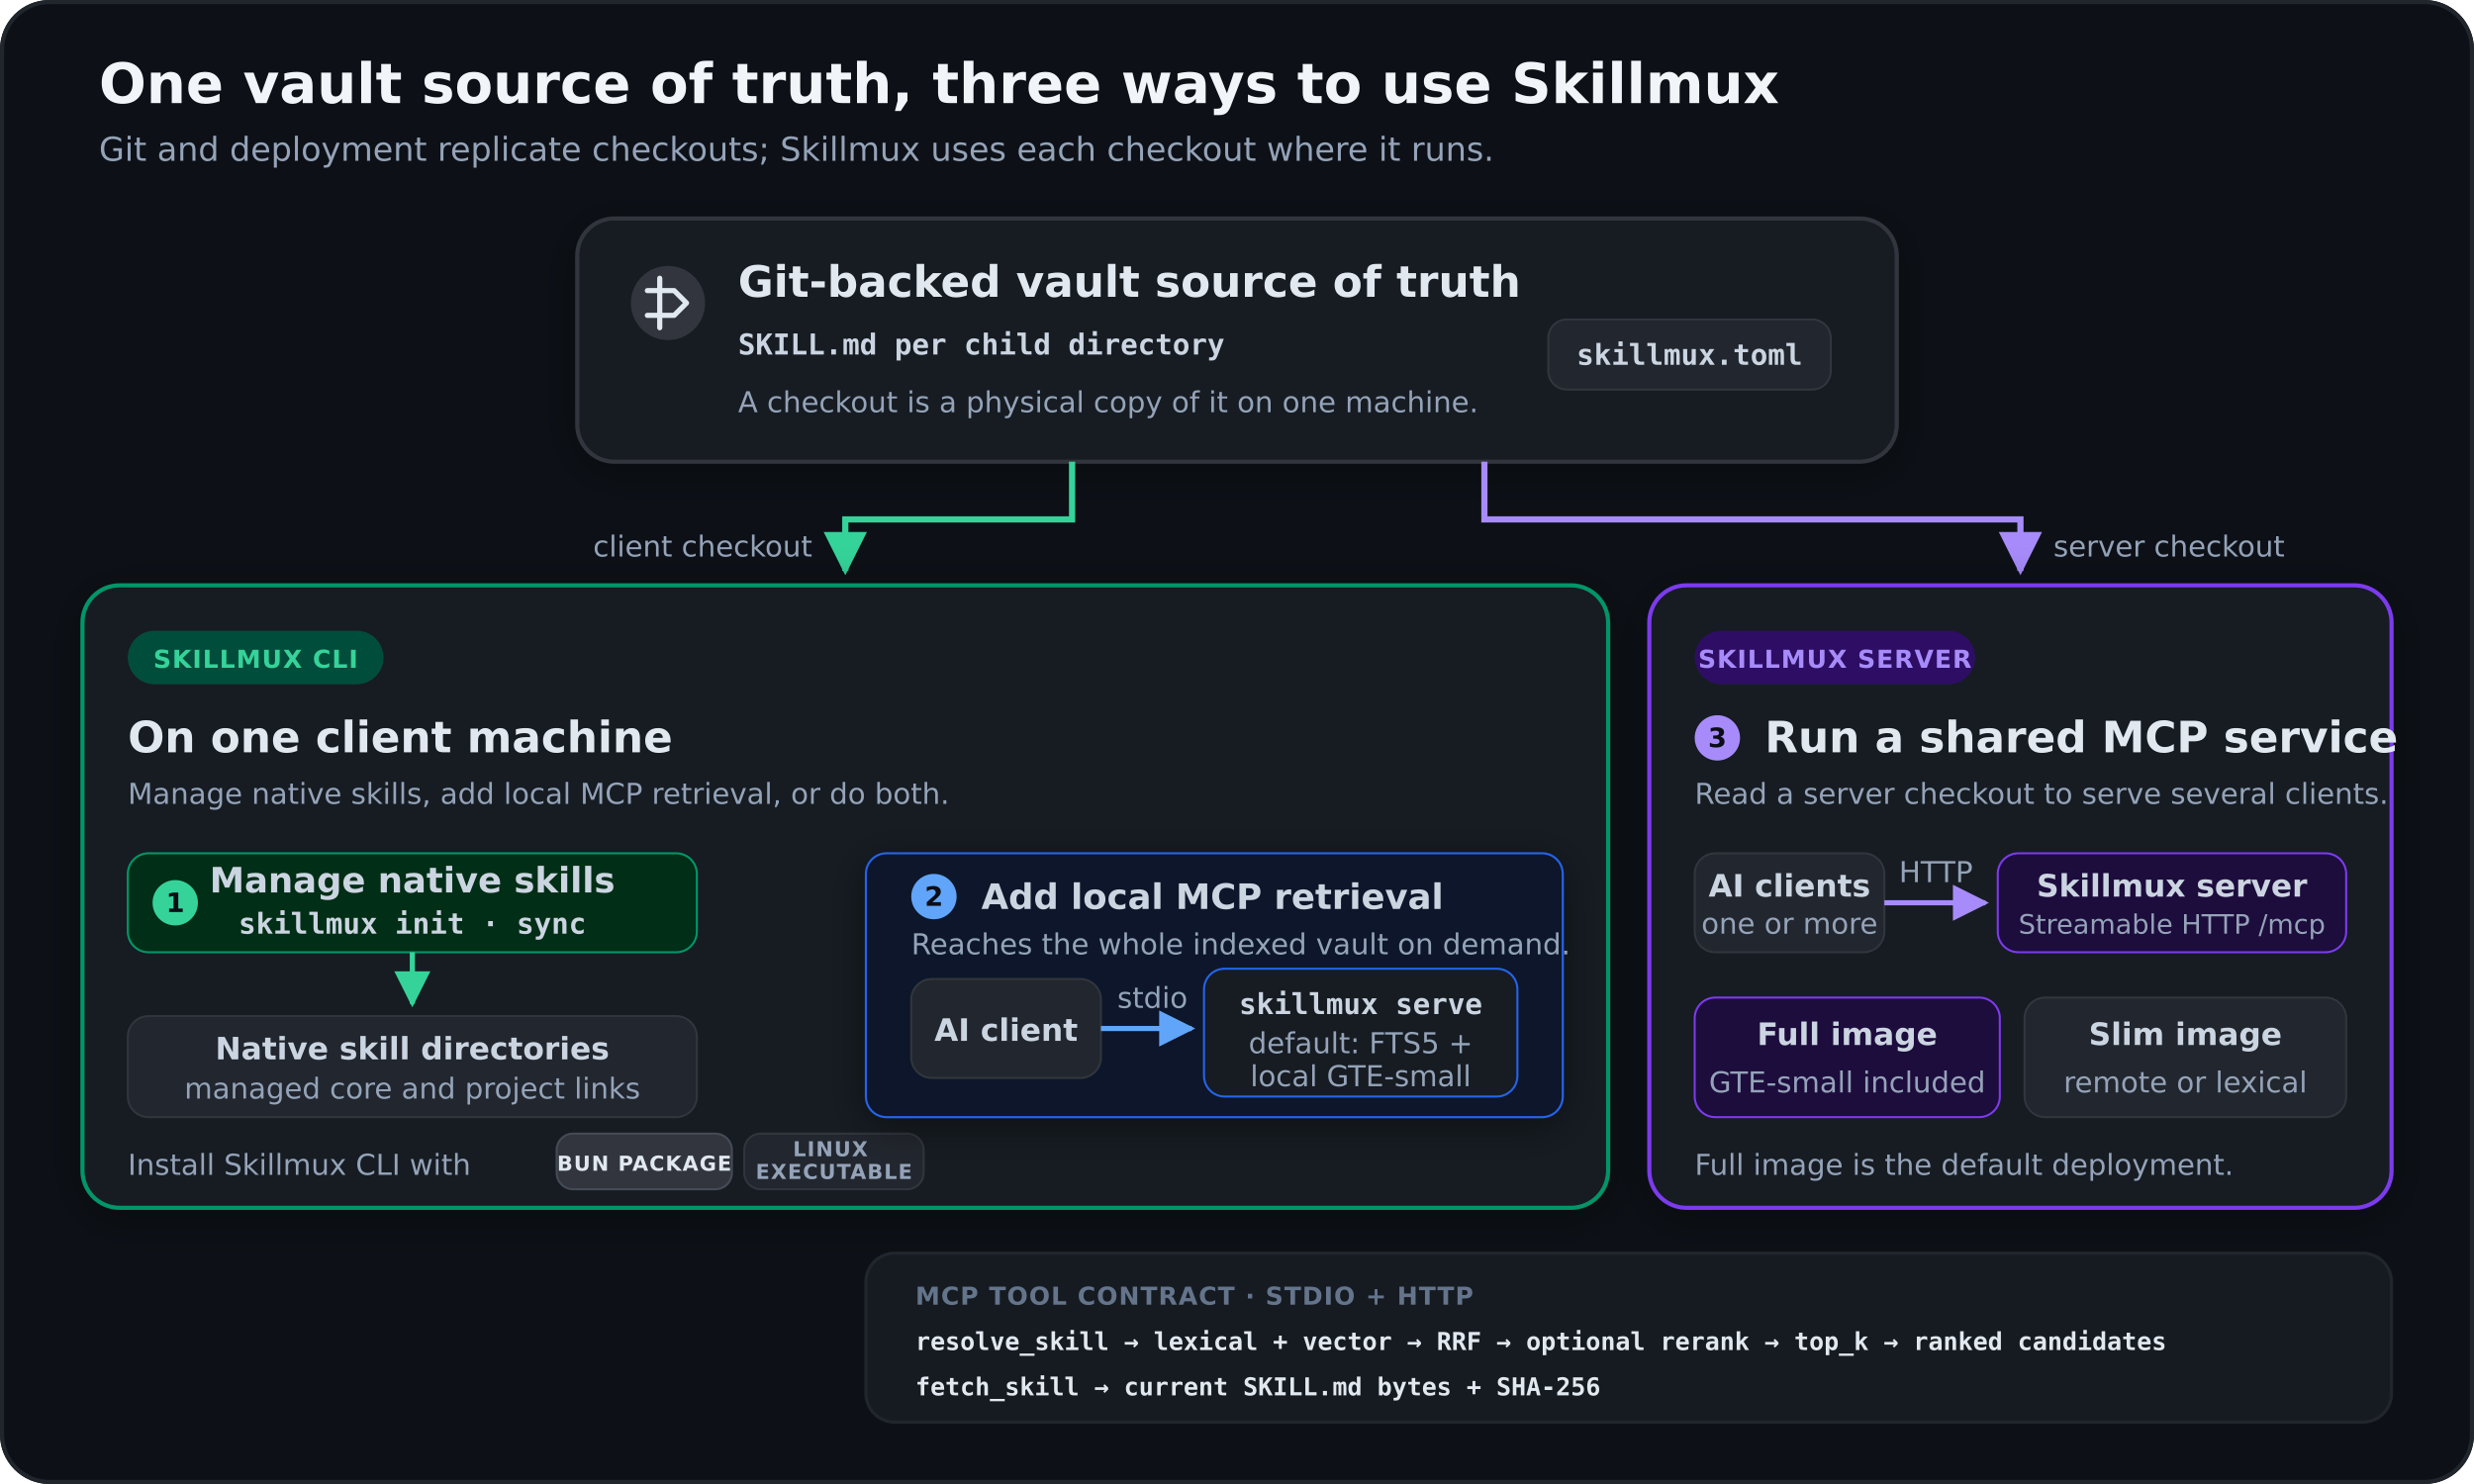
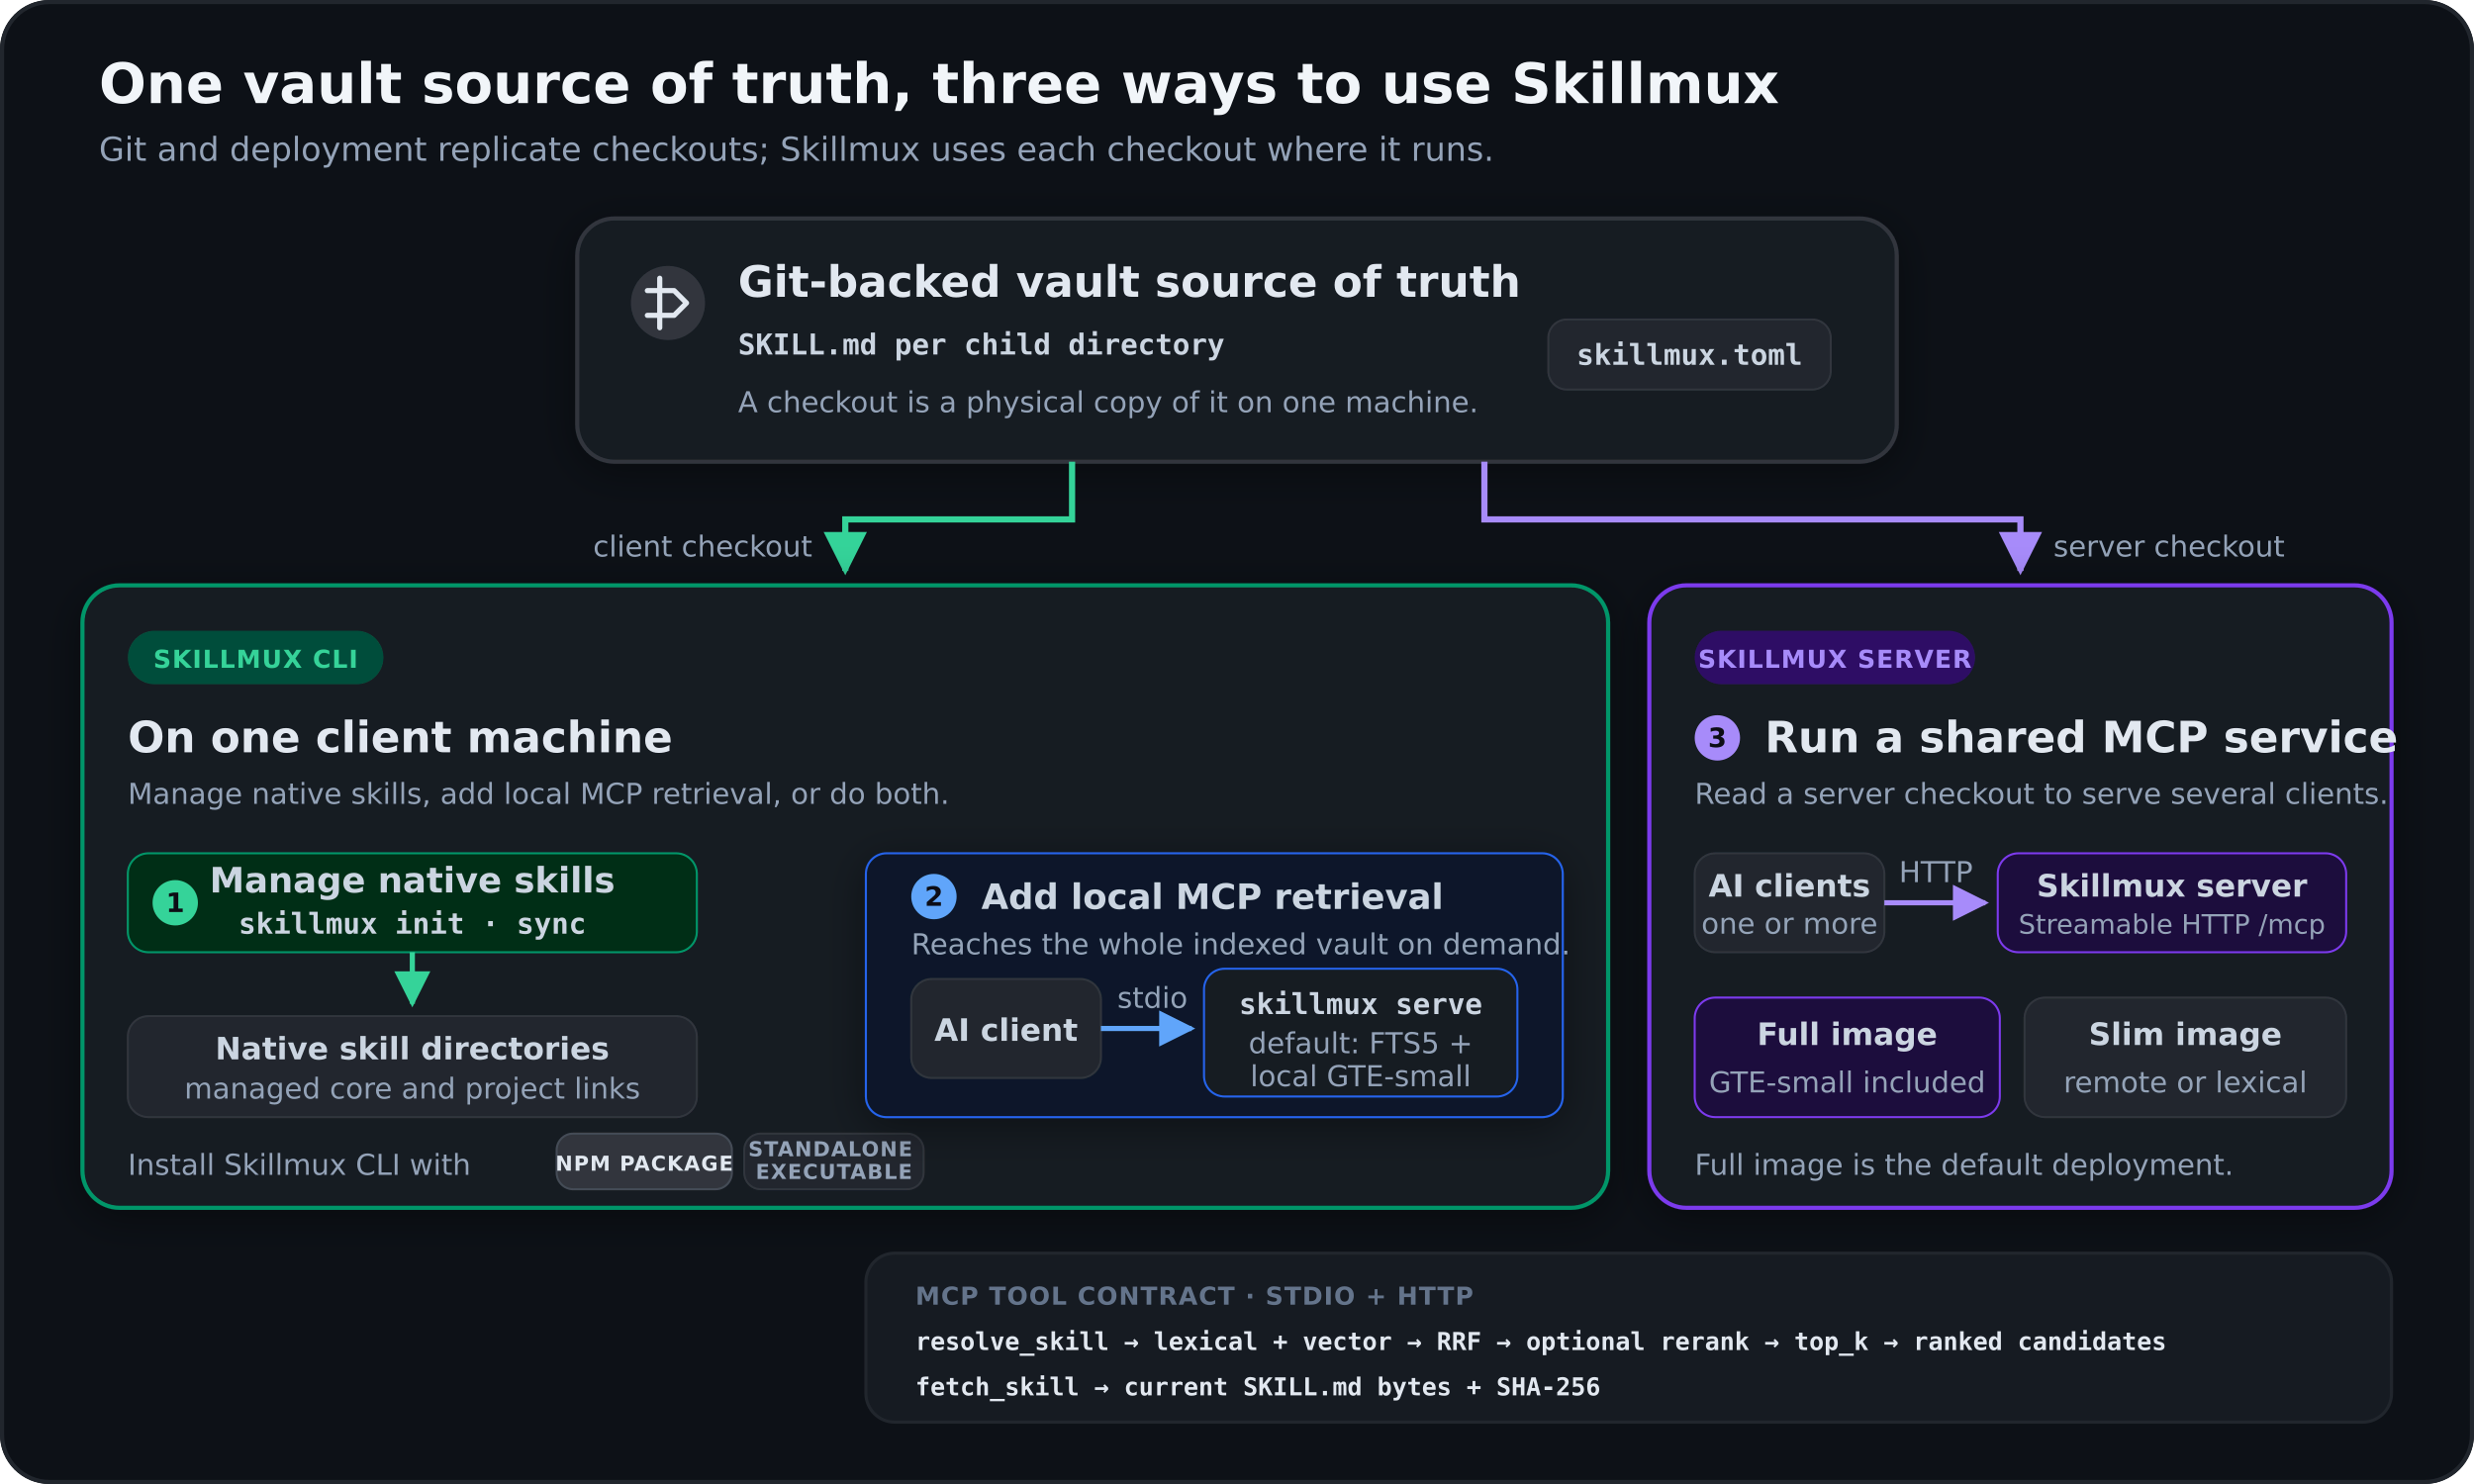
<svg xmlns="http://www.w3.org/2000/svg" viewBox="0 0 1200 720" role="img" aria-labelledby="title desc">
  <defs>
    <filter id="shadow" x="-15%" y="-15%" width="130%" height="140%">
      <feDropShadow dx="0" dy="4" stdDeviation="10" flood-color="#000000" flood-opacity="0.40" />
    </filter>
    <marker id="arrow-teal" viewBox="0 0 10 10" refX="9" refY="5" markerWidth="7" markerHeight="7" orient="auto">
      <path d="M0 0L10 5L0 10Z" fill="#34d399" />
    </marker>
    <marker id="arrow-blue" viewBox="0 0 10 10" refX="9" refY="5" markerWidth="7" markerHeight="7" orient="auto">
      <path d="M0 0L10 5L0 10Z" fill="#60a5fa" />
    </marker>
    <marker id="arrow-violet" viewBox="0 0 10 10" refX="9" refY="5" markerWidth="7" markerHeight="7" orient="auto">
      <path d="M0 0L10 5L0 10Z" fill="#a78bfa" />
    </marker>
    <style>
      text {
        font-family: "DejaVu Sans", Arial, sans-serif;
      }
      .title {
        font-size: 27px;
        font-weight: 750;
        fill: #f1f5f9;
      }
      .subtitle {
        font-size: 16px;
        font-weight: 400;
        fill: #94a3b8;
      }
      .card-title {
        font-size: 21px;
        font-weight: 750;
        fill: #e2e8f0;
      }
      .label {
        font-size: 15px;
        font-weight: 650;
        fill: #cbd5e1;
      }
      .body {
        font-size: 14px;
        font-weight: 400;
        fill: #94a3b8;
      }
      .mono {
        font-family: "DejaVu Sans Mono", Consolas, monospace;
        font-size: 14px;
        font-weight: 650;
        fill: #cbd5e1;
      }
      .mono-light {
        fill: #e2e8f0;
      }
      .chip {
        font-size: 12px;
        font-weight: 750;
        letter-spacing: .5px;
      }
    </style>
  </defs>
  <rect width="1200" height="720" rx="24" fill="#0d1117" />
  <rect x="1" y="1" width="1198" height="718" rx="23" fill="none" stroke="#21262d" stroke-width="2" />
  <text x="48" y="50" class="title">One vault source of truth, three ways to use Skillmux</text>
  <text x="48" y="78" class="subtitle">Git and deployment replicate checkouts; Skillmux uses each checkout where it runs.</text>
  <g filter="url(#shadow)">
    <rect x="280" y="106" width="640" height="118" rx="18" fill="#161b22" stroke="#30363d" stroke-width="2" />
    <circle cx="324" cy="147" r="18" fill="#30363d" />
    <path d="M314 141H327L333 147L327 153H314M320 135V159" fill="none" stroke="#e2e8f0" stroke-width="2.5" stroke-linecap="round" stroke-linejoin="round" />
    <text x="358" y="144" class="card-title">Git-backed vault source of truth</text>
    <text x="358" y="172" class="mono">SKILL.md per child directory</text>
    <text x="358" y="200" class="body">A checkout is a physical copy of it on one machine.</text>
    <rect x="751" y="155" width="137" height="34" rx="9" fill="#21262d" stroke="#30363d" />
    <text x="819.5" y="177" text-anchor="middle" class="mono">skillmux.toml</text>
  </g>
  <path d="M520 224V252H410V277" fill="none" stroke="#34d399" stroke-width="3" marker-end="url(#arrow-teal)" />
  <path d="M720 224V252H980V277" fill="none" stroke="#a78bfa" stroke-width="3" marker-end="url(#arrow-violet)" />
  <text x="394" y="270" text-anchor="end" class="body">client checkout</text>
  <text x="996" y="270" text-anchor="start" class="body">server checkout</text>
  <g filter="url(#shadow)">
    <rect x="40" y="284" width="740" height="302" rx="18" fill="#161b22" stroke="#059669" stroke-width="2" />
    <rect x="62" y="306" width="124" height="26" rx="13" fill="#064e3b" />
    <text x="124" y="324" text-anchor="middle" class="chip" fill="#34d399">SKILLMUX CLI</text>
    <text x="62" y="365" class="card-title">On one client machine</text>
    <text x="62" y="390" class="body">Manage native skills, add local MCP retrieval, or do both.</text>
    <rect x="62" y="414" width="276" height="48" rx="10" fill="#052e16" stroke="#059669" />
    <circle cx="85" cy="438" r="11" fill="#34d399" />
    <text x="85" y="442.5" text-anchor="middle" style="font-size: 13px; font-weight: 750" fill="#0d1117">1</text>
    <text x="200" y="433" text-anchor="middle" class="label" style="font-size: 17px">Manage native skills</text>
    <text x="200" y="453" text-anchor="middle" class="mono">skillmux init · sync</text>
    <path d="M200 462V487" fill="none" stroke="#34d399" stroke-width="2.5" marker-end="url(#arrow-teal)" />
    <rect x="62" y="493" width="276" height="49" rx="10" fill="#21262d" stroke="#30363d" />
    <text x="200" y="514" text-anchor="middle" class="label">Native skill directories</text>
    <text x="200" y="533" text-anchor="middle" class="body">managed core and project links</text>
    <text x="62" y="570" class="body">Install Skillmux CLI with</text>
    <rect x="270" y="550" width="85" height="27" rx="8" fill="#30363d" stroke="#444c56" />
-     <text x="312.5" y="568" text-anchor="middle" class="chip" style="font-size: 10px" fill="#e2e8f0">BUN PACKAGE</text>
+     <text x="312.5" y="568" text-anchor="middle" class="chip" style="font-size: 10px" fill="#e2e8f0">NPM PACKAGE</text>
    <rect x="361" y="550" width="87" height="27" rx="8" fill="#21262d" stroke="#30363d" />
    <text x="404.5" y="561" text-anchor="middle" class="chip" style="font-size: 10px" fill="#94a3b8">
-       <tspan x="404.5">LINUX</tspan>
+       <tspan x="404.5">STANDALONE</tspan>
      <tspan x="404.5" dy="11">EXECUTABLE</tspan>
    </text>
  </g>
  <g filter="url(#shadow)">
    <rect x="420" y="414" width="338" height="128" rx="10" fill="#0c1929" stroke="#2563eb" />
    <circle cx="453" cy="435" r="11" fill="#60a5fa" />
    <text x="453" y="439.5" text-anchor="middle" style="font-size: 13px; font-weight: 750" fill="#0d1117">2</text>
    <text x="476" y="441" class="label" style="font-size: 17px">Add local MCP retrieval</text>
    <text x="442" y="463" class="body">Reaches the whole indexed vault on demand.</text>
    <rect x="442" y="475" width="92" height="48" rx="10" fill="#21262d" stroke="#30363d" />
    <text x="488" y="505" text-anchor="middle" class="label">AI client</text>
    <path d="M534 499H578" fill="none" stroke="#60a5fa" stroke-width="2.5" marker-end="url(#arrow-blue)" />
    <text x="559" y="489" text-anchor="middle" class="body">stdio</text>
    <rect x="584" y="470" width="152" height="62" rx="10" fill="#161b22" stroke="#2563eb" />
    <text x="660" y="492" text-anchor="middle" class="mono">skillmux serve</text>
    <text x="660" y="511" text-anchor="middle" class="body">default: FTS5 +</text>
    <text x="660" y="527" text-anchor="middle" class="body">local GTE-small</text>
  </g>
  <g filter="url(#shadow)">
    <rect x="800" y="284" width="360" height="302" rx="18" fill="#161b22" stroke="#7c3aed" stroke-width="2" />
    <rect x="822" y="306" width="136" height="26" rx="13" fill="#2e1065" />
    <text x="890" y="324" text-anchor="middle" class="chip" fill="#a78bfa">SKILLMUX SERVER</text>
    <circle cx="833" cy="358" r="11" fill="#a78bfa" />
    <text x="833" y="362.5" text-anchor="middle" style="font-size: 13px; font-weight: 750" fill="#0d1117">3</text>
    <text x="856" y="365" class="card-title">Run a shared MCP service</text>
    <text x="822" y="390" class="body">Read a server checkout to serve several clients.</text>
    <rect x="822" y="414" width="92" height="48" rx="10" fill="#21262d" stroke="#30363d" />
    <text x="868" y="435" text-anchor="middle" class="label">AI clients</text>
    <text x="868" y="453" text-anchor="middle" class="body">one or more</text>
    <path d="M914 438H963" fill="none" stroke="#a78bfa" stroke-width="2.5" marker-end="url(#arrow-violet)" />
    <text x="939" y="428" text-anchor="middle" class="body">HTTP</text>
    <rect x="969" y="414" width="169" height="48" rx="10" fill="#1e0a3c" stroke="#7c3aed" />
    <text x="1053.5" y="435" text-anchor="middle" class="label">Skillmux server</text>
    <text x="1053.5" y="453" text-anchor="middle" class="body" style="font-size: 13px">Streamable HTTP /mcp</text>
    <rect x="822" y="484" width="148" height="58" rx="10" fill="#1e0a3c" stroke="#7c3aed" />
    <text x="896" y="507" text-anchor="middle" class="label">Full image</text>
    <text x="896" y="530" text-anchor="middle" class="body">GTE-small included</text>
    <rect x="982" y="484" width="156" height="58" rx="10" fill="#21262d" stroke="#30363d" />
    <text x="1060" y="507" text-anchor="middle" class="label">Slim image</text>
    <text x="1060" y="530" text-anchor="middle" class="body">remote or lexical</text>
    <text x="822" y="570" class="body">Full image is the default deployment.</text>
  </g>
  <rect x="420" y="608" width="740" height="82" rx="14" fill="#161b22" stroke="#21262d" stroke-width="1.5" />
  <text x="444" y="633" class="chip" fill="#64748b">MCP TOOL CONTRACT · STDIO + HTTP</text>
  <text x="444" y="655" class="mono mono-light" style="font-size: 12px">resolve_skill → lexical + vector → RRF → optional rerank → top_k → ranked candidates</text>
  <text x="444" y="677" class="mono mono-light" style="font-size: 12px">fetch_skill → current SKILL.md bytes + SHA-256</text>
</svg>
